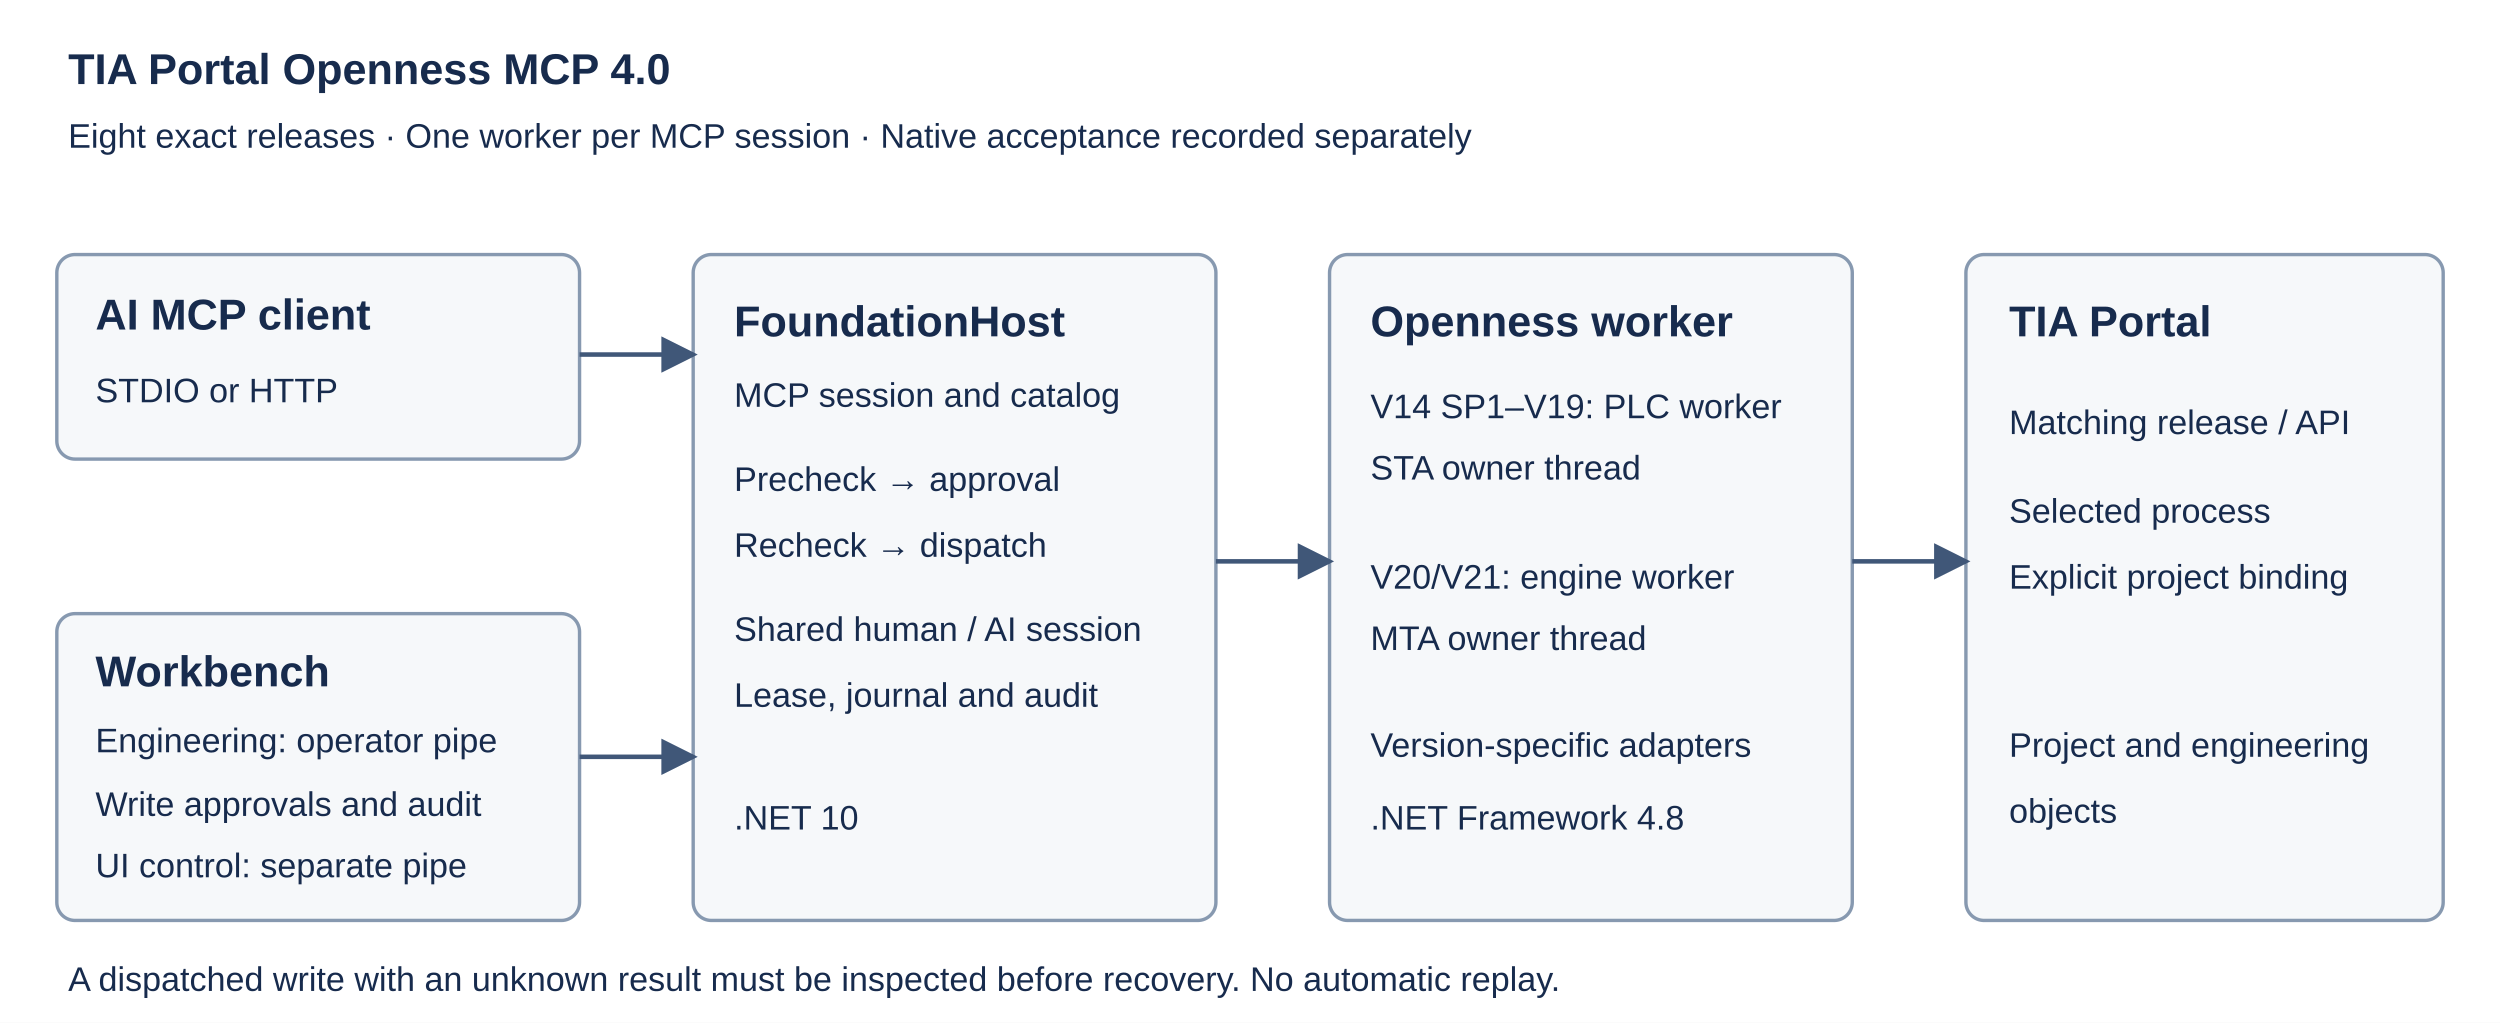
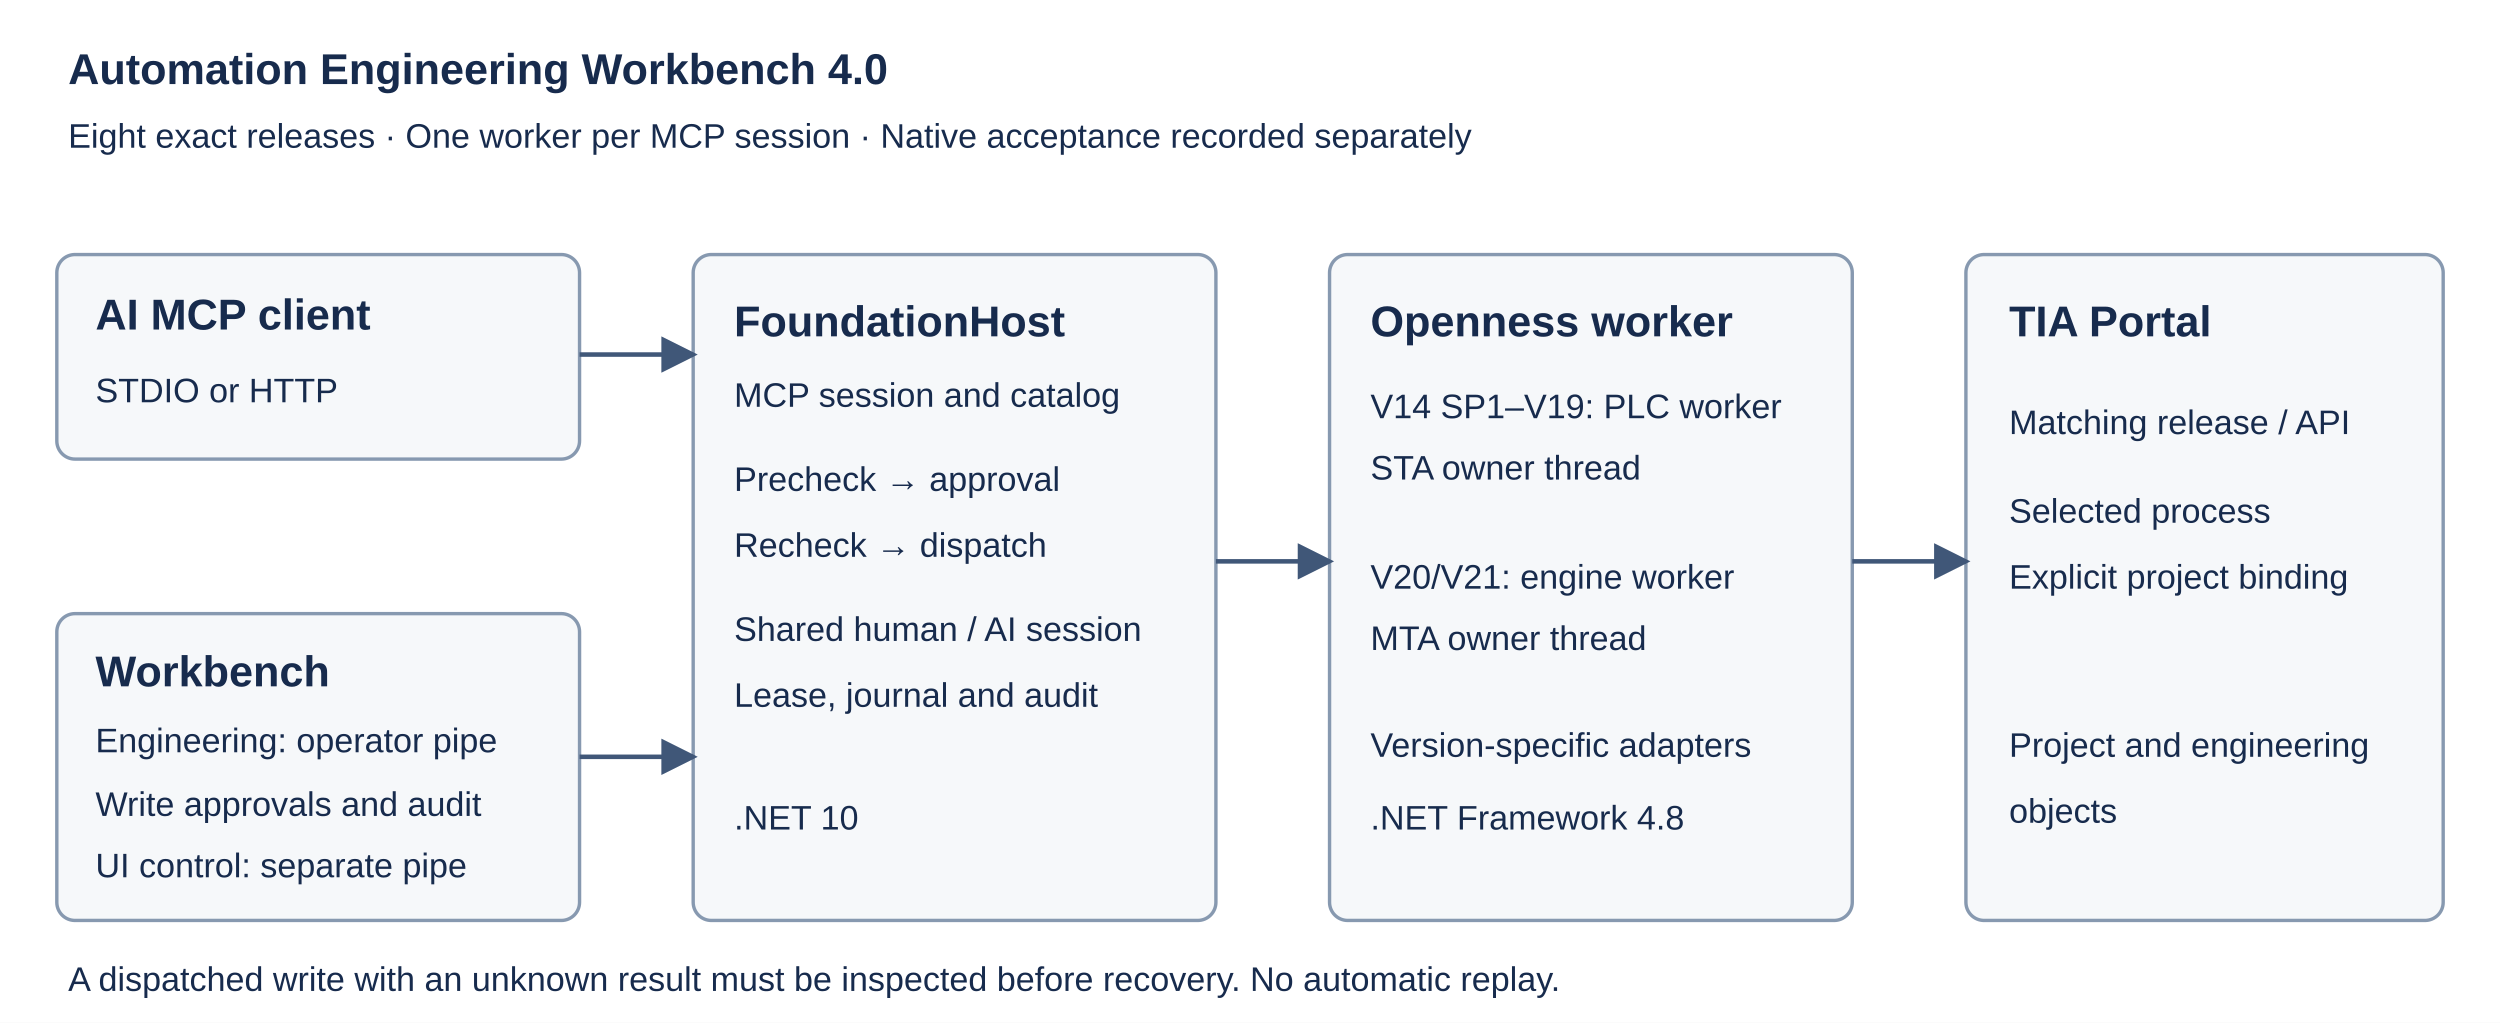
<svg xmlns="http://www.w3.org/2000/svg" viewBox="0 0 1100 450" role="img" aria-labelledby="title desc">
  <defs>
    <style>text{font-family:Segoe UI,Arial,sans-serif;fill:#172b4d} .heading{font-size:19px;font-weight:600} .body{font-size:15px} .box{fill:#f6f8fa;stroke:#8799b0;stroke-width:1.5} .arrow{stroke:#405778;stroke-width:2;fill:none}</style>
    <marker id="arrow" markerWidth="8" markerHeight="8" refX="7" refY="4" orient="auto">
      <path d="M0 0L8 4L0 8Z" fill="#405778" />
    </marker>
  </defs>
  <rect width="1100" height="450" fill="white" />
-   <text x="30" y="37" class="heading">TIA Portal Openness MCP 4.0</text>
+   <text x="30" y="37" class="heading">Automation Engineering Workbench 4.0</text>
  <text x="30" y="65" class="body">Eight exact releases · One worker per MCP session · Native acceptance recorded separately</text>
  <rect x="25" y="112" width="230" height="90" rx="8" class="box" />
  <text x="42" y="145" class="heading">AI MCP client</text>
  <text x="42" y="177" class="body">STDIO or HTTP</text>
  <rect x="25" y="270" width="230" height="135" rx="8" class="box" />
  <text x="42" y="302" class="heading">Workbench</text>
  <text x="42" y="331" class="body">Engineering: operator pipe</text>
  <text x="42" y="359" class="body">Write approvals and audit</text>
  <text x="42" y="386" class="body">UI control: separate pipe</text>
  <rect x="305" y="112" width="230" height="293" rx="8" class="box" />
  <text x="323" y="148" class="heading">FoundationHost</text>
  <text x="323" y="179" class="body">MCP session and catalog</text>
  <text x="323" y="216" class="body">Precheck → approval</text>
  <text x="323" y="245" class="body">Recheck → dispatch</text>
  <text x="323" y="282" class="body">Shared human / AI session</text>
  <text x="323" y="311" class="body">Lease, journal and audit</text>
  <text x="323" y="365" class="body">.NET 10</text>
  <rect x="585" y="112" width="230" height="293" rx="8" class="box" />
  <text x="603" y="148" class="heading">Openness worker</text>
  <text x="603" y="184" class="body">V14 SP1–V19: PLC worker</text>
  <text x="603" y="211" class="body">STA owner thread</text>
  <text x="603" y="259" class="body">V20/V21: engine worker</text>
  <text x="603" y="286" class="body">MTA owner thread</text>
  <text x="603" y="333" class="body">Version-specific adapters</text>
  <text x="603" y="365" class="body">.NET Framework 4.8</text>
  <rect x="865" y="112" width="210" height="293" rx="8" class="box" />
  <text x="884" y="148" class="heading">TIA Portal</text>
  <text x="884" y="191" class="body">Matching release / API</text>
  <text x="884" y="230" class="body">Selected process</text>
  <text x="884" y="259" class="body">Explicit project binding</text>
  <text x="884" y="333" class="body">Project and engineering</text>
  <text x="884" y="362" class="body">objects</text>
  <path d="M255 156H305" class="arrow" marker-end="url(#arrow)" />
  <path d="M255 333H305" class="arrow" marker-end="url(#arrow)" />
  <path d="M535 247H585" class="arrow" marker-end="url(#arrow)" />
  <path d="M815 247H865" class="arrow" marker-end="url(#arrow)" />
  <text x="30" y="436" class="body">A dispatched write with an unknown result must be inspected before recovery. No automatic replay.</text>
</svg>
